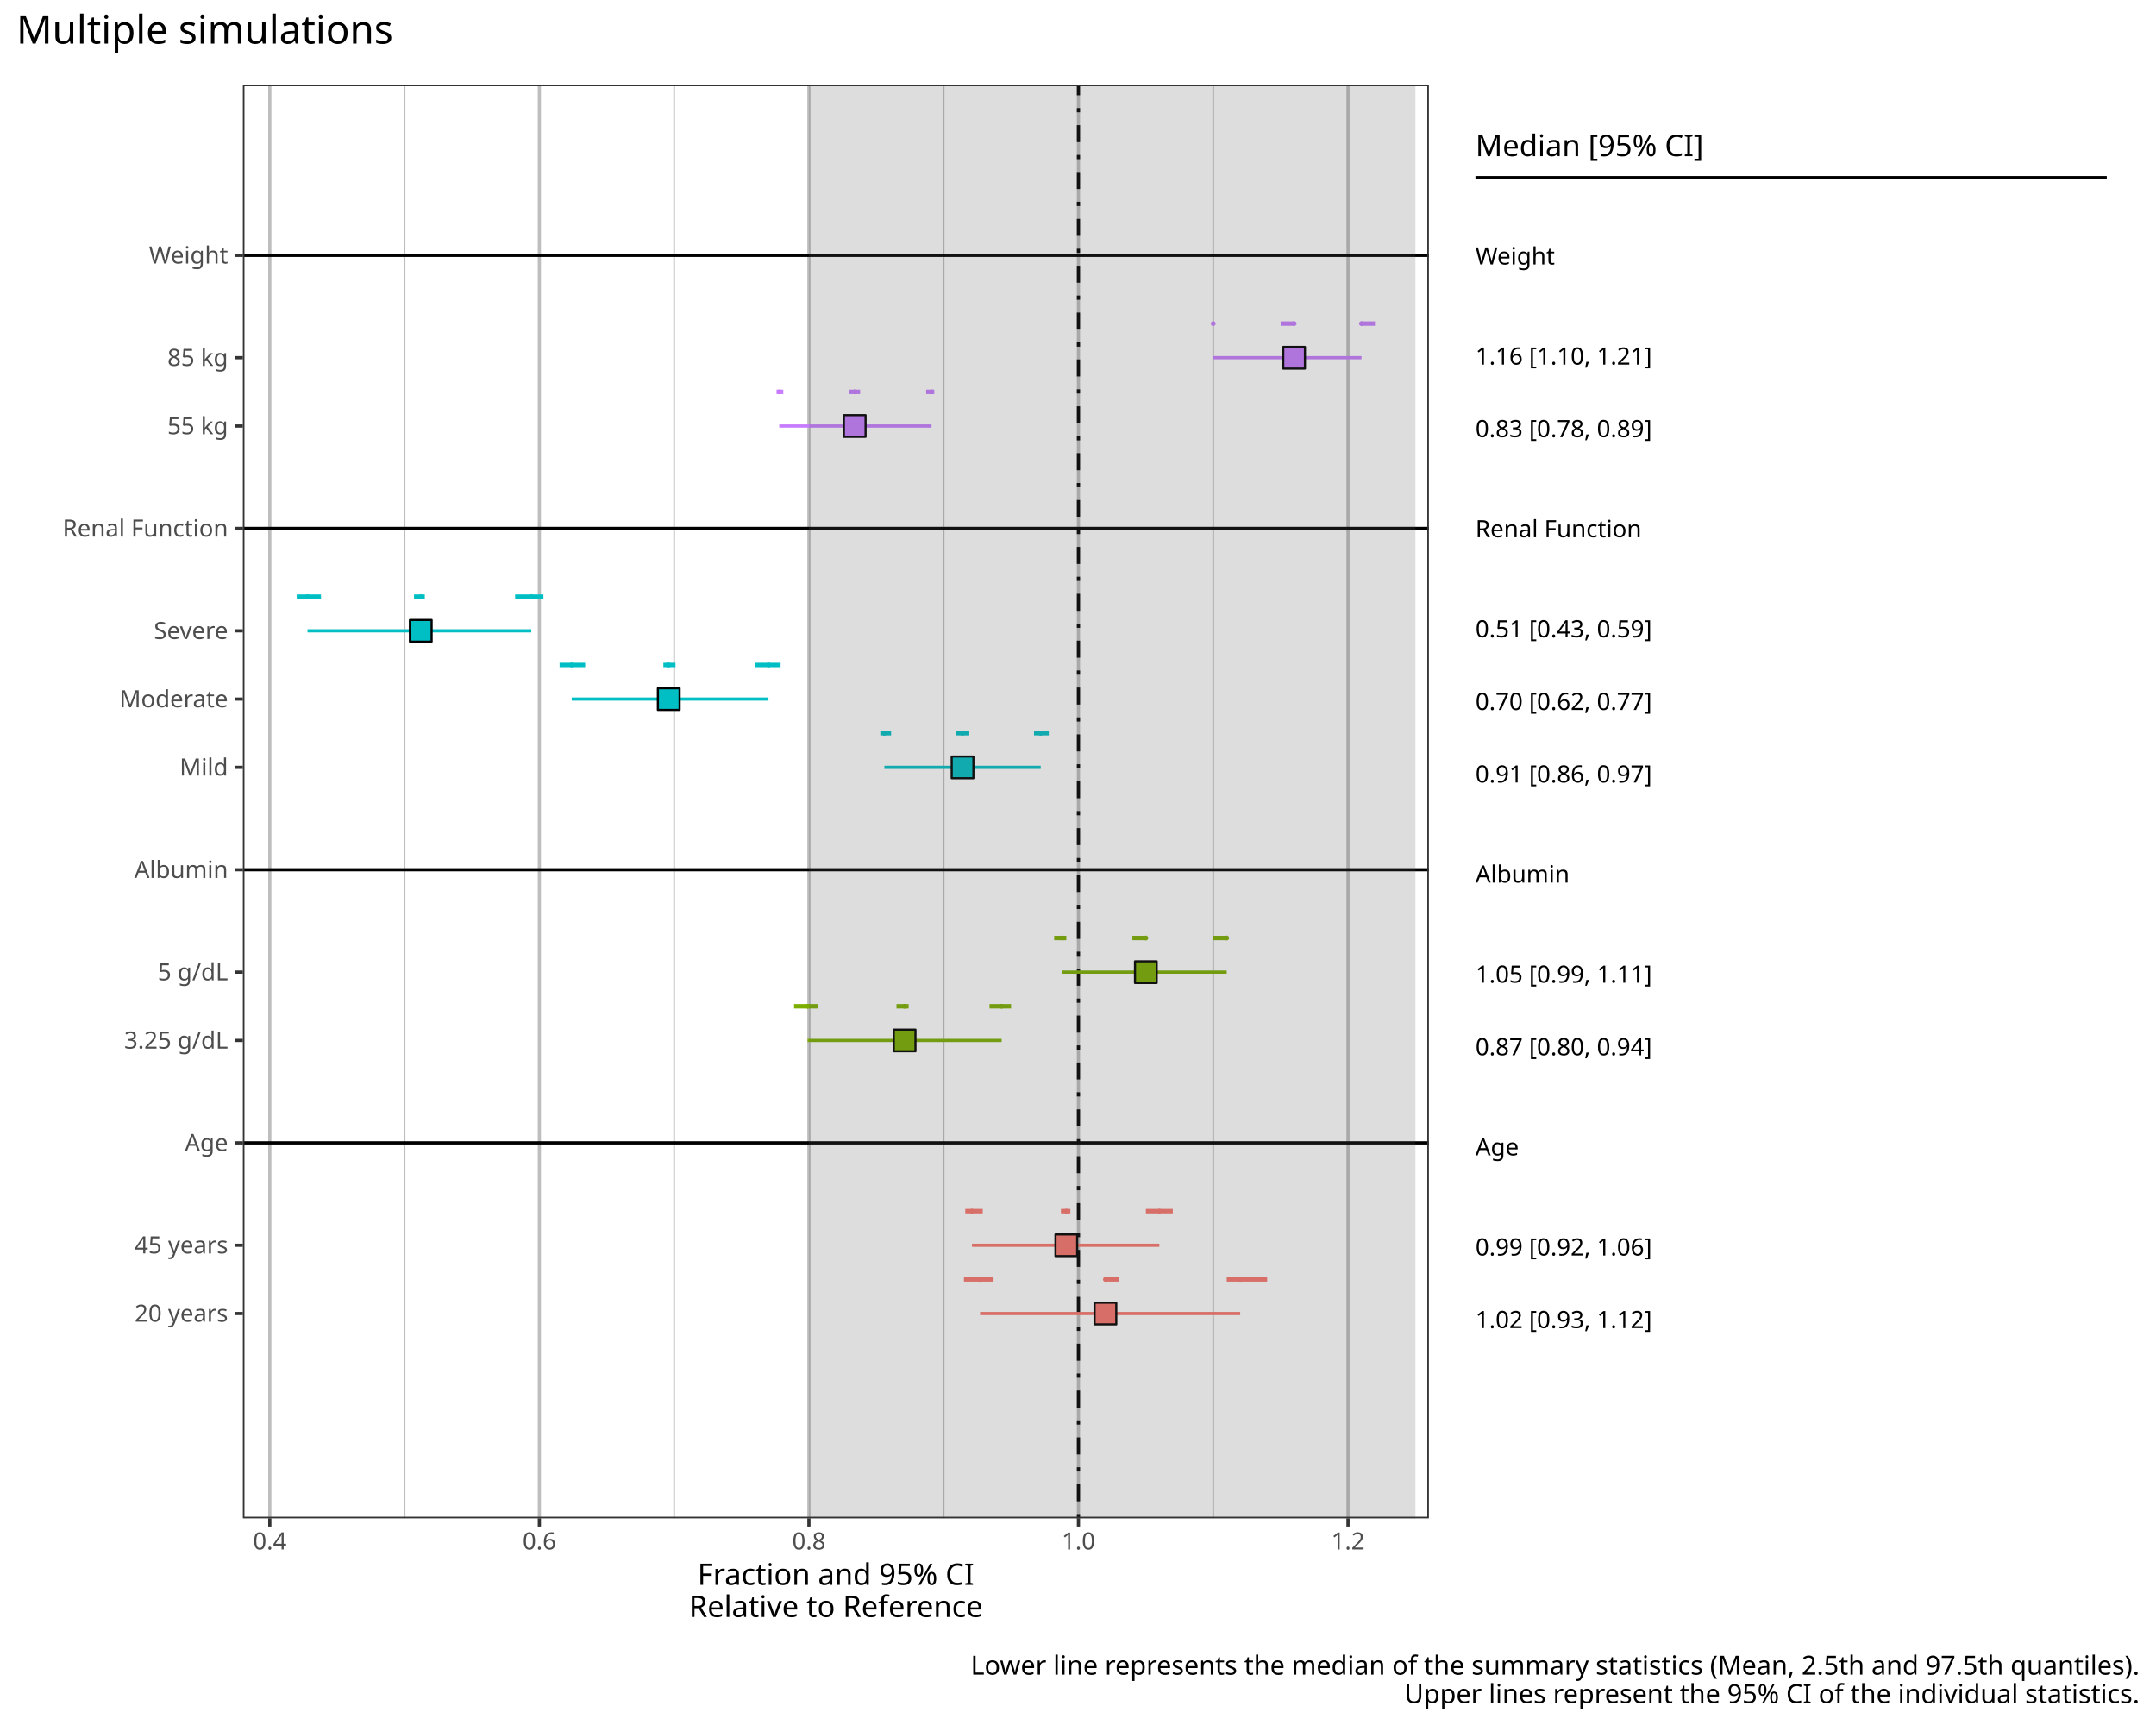
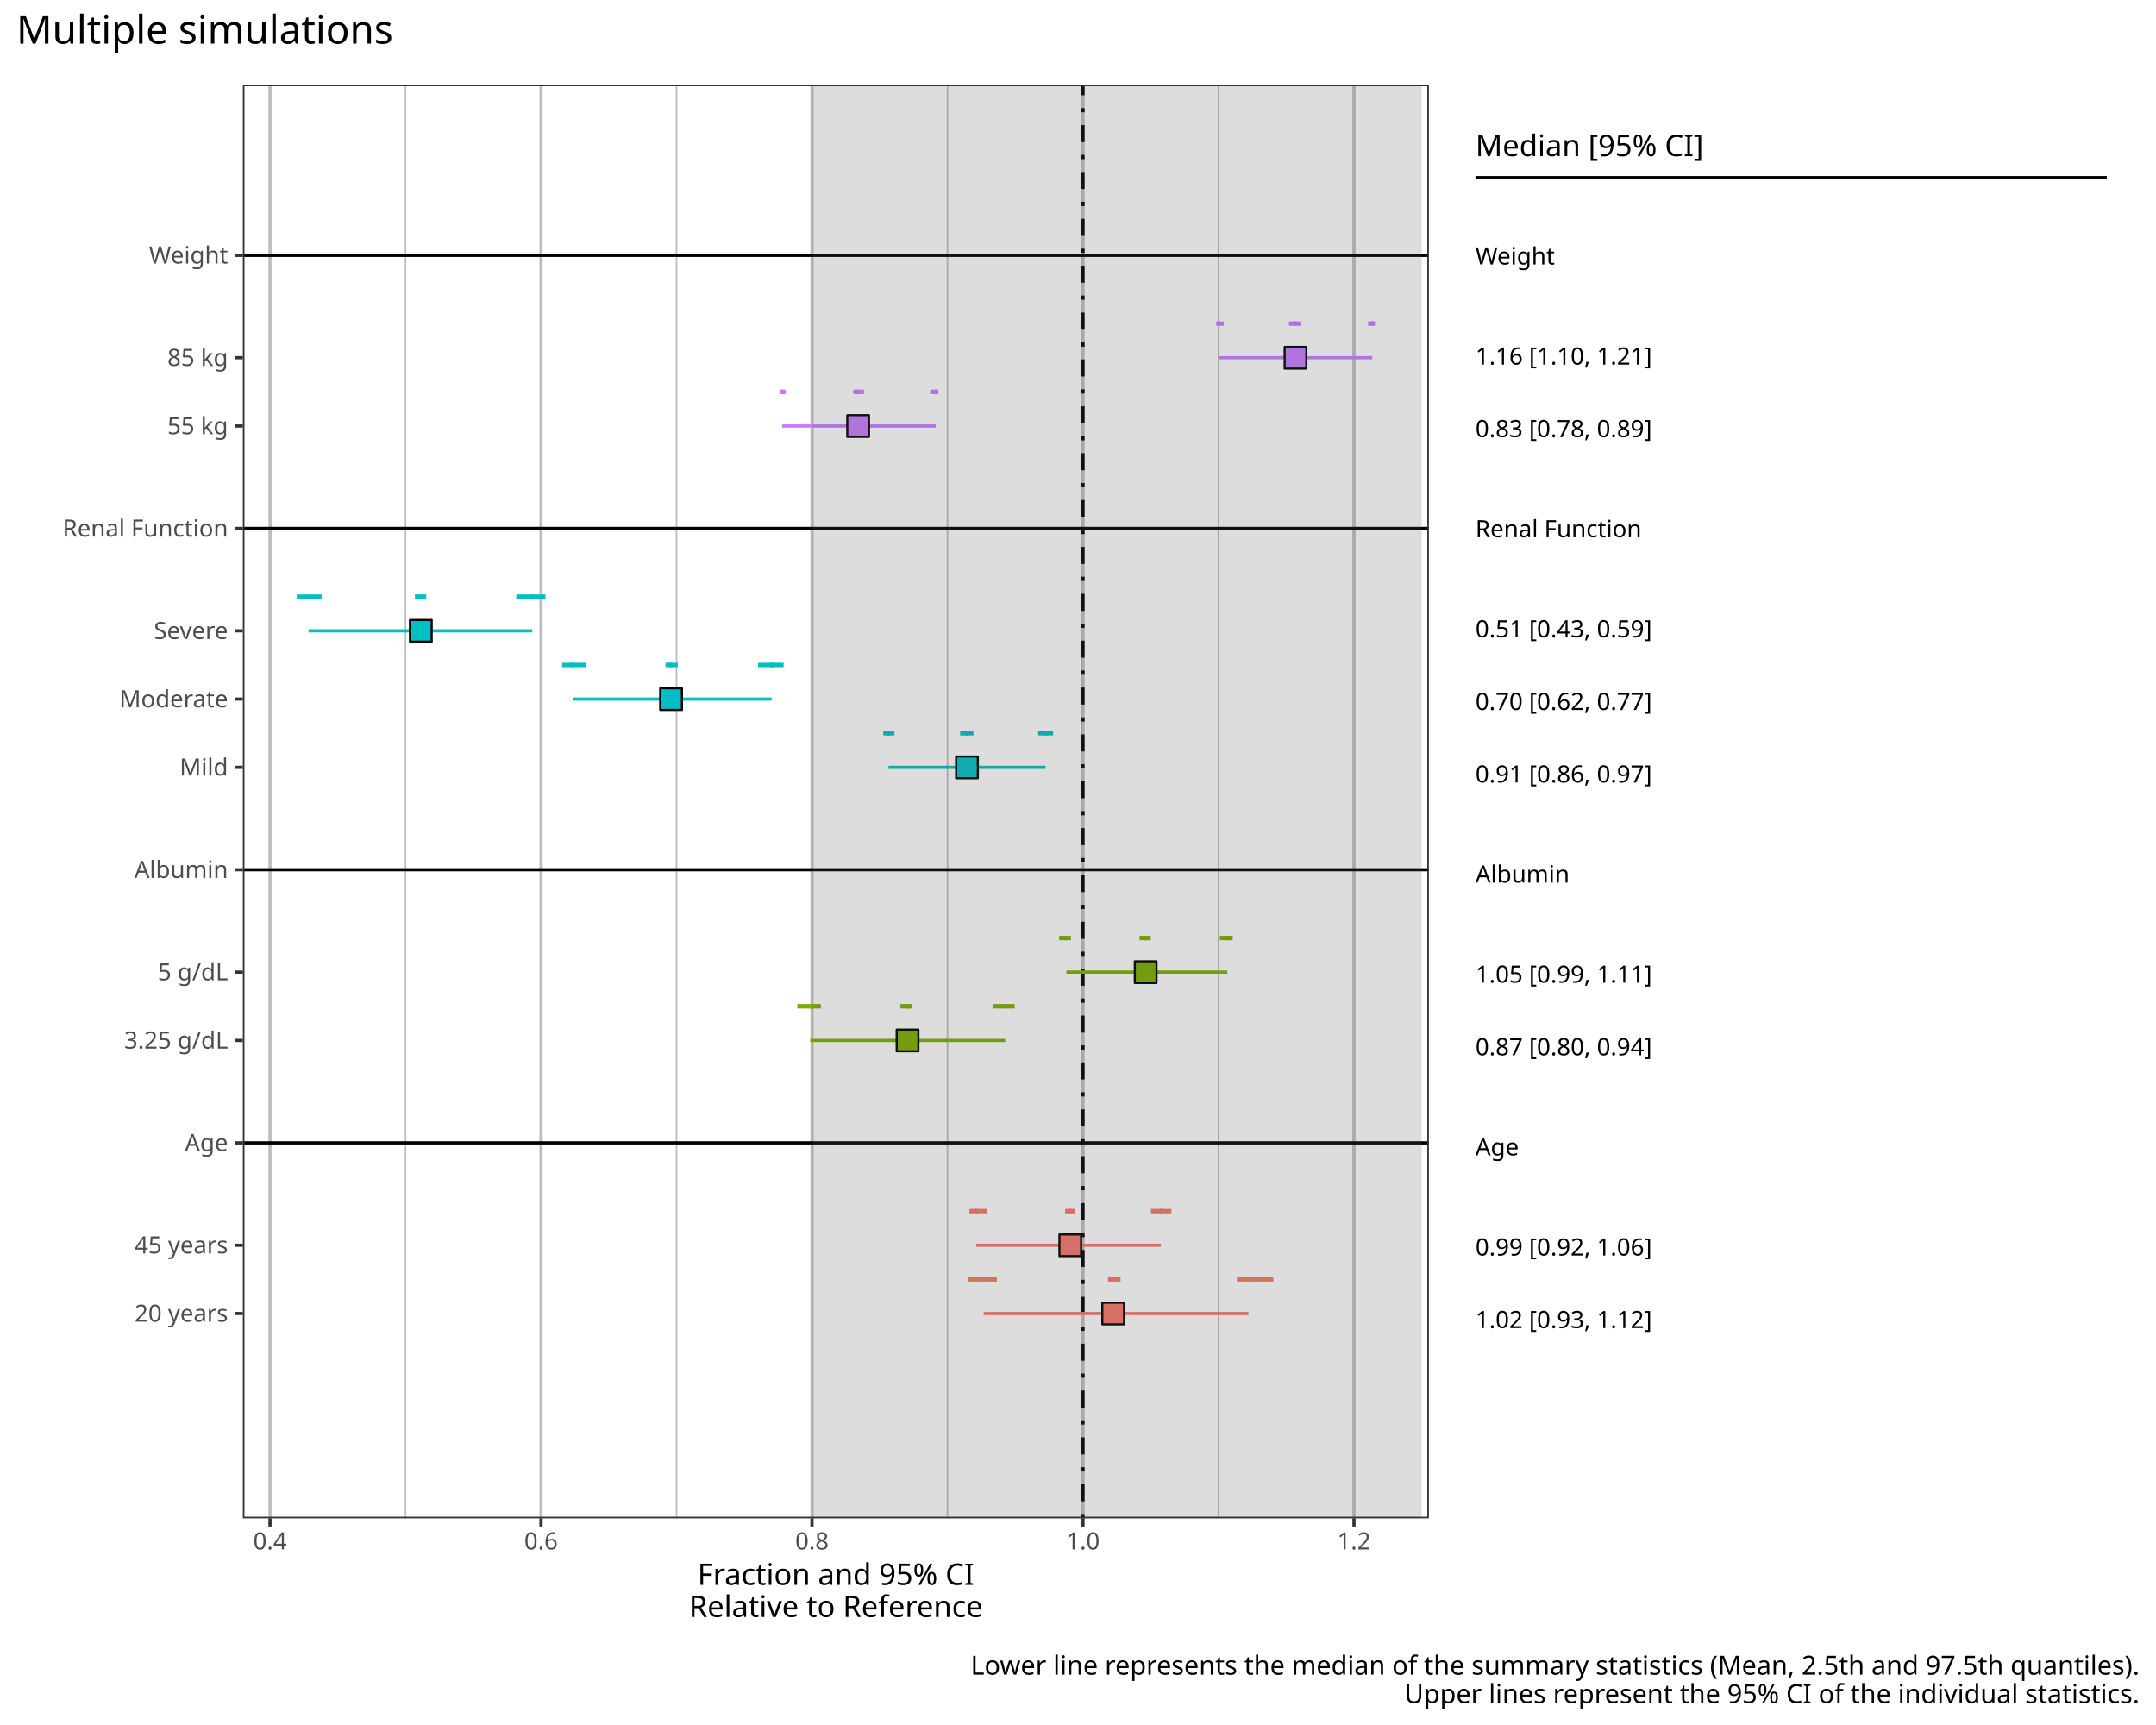
<svg xmlns="http://www.w3.org/2000/svg" class="svglite" data-engine-version="2.0" width="720.00pt" height="576.00pt" viewBox="0 0 720.00 576.00">
  <defs>
    <style type="text/css">
    .svglite line, .svglite polyline, .svglite polygon, .svglite path, .svglite rect, .svglite circle {
      fill: none;
      stroke: #000000;
      stroke-linecap: round;
      stroke-linejoin: round;
      stroke-miterlimit: 10.00;
    }
  </style>
  </defs>
  <rect width="100%" height="100%" style="stroke: none; fill: #FFFFFF;" />
  <defs>
    <clipPath id="cpMC4wMHw3MjAuMDB8MC4wMHw1NzYuMDA=">
      <rect x="0.00" y="0.00" width="720.00" height="576.00" />
    </clipPath>
  </defs>
  <g clip-path="url(#cpMC4wMHw3MjAuMDB8MC4wMHw1NzYuMDA=)">
    <rect x="0.00" y="0.00" width="720.00" height="576.00" style="stroke-width: 1.07; stroke: #FFFFFF; fill: #FFFFFF;" />
  </g>
  <defs>
    <clipPath id="cpNS40OHw3MTQuNTJ8MjIuNzh8NTQ3LjY1">
      <rect x="5.48" y="22.78" width="709.04" height="524.87" />
    </clipPath>
  </defs>
  <g clip-path="url(#cpNS40OHw3MTQuNTJ8MjIuNzh8NTQ3LjY1)">
</g>
  <g clip-path="url(#cpMC4wMHw3MjAuMDB8MC4wMHw1NzYuMDA=)">
</g>
  <defs>
    <clipPath id="cpNS40OHw0NzguMTd8MjIuNzh8NTQ3LjY1">
      <rect x="5.48" y="22.78" width="472.69" height="524.87" />
    </clipPath>
  </defs>
  <g clip-path="url(#cpNS40OHw0NzguMTd8MjIuNzh8NTQ3LjY1)">
    <rect x="5.48" y="22.78" width="472.69" height="524.87" style="stroke-width: 1.07; stroke: #FFFFFF; fill: #FFFFFF;" />
  </g>
  <g clip-path="url(#cpMC4wMHw3MjAuMDB8MC4wMHw1NzYuMDA=)">
</g>
  <defs>
    <clipPath id="cpODEuMTB8NDc3LjE4fDI4LjI2fDUwNy4wMA==">
      <rect x="81.10" y="28.26" width="396.08" height="478.74" />
    </clipPath>
  </defs>
  <g clip-path="url(#cpODEuMTB8NDc3LjE4fDI4LjI2fDUwNy4wMA==)">
    <rect x="81.10" y="28.26" width="396.08" height="478.74" style="stroke-width: 1.07; stroke: none; fill: #FFFFFF;" />
-     <polyline points="135.11,507.00 135.11,28.26 " style="stroke-width: 0.53; stroke: #BEBEBE; stroke-linecap: butt;" />
-     <polyline points="225.13,507.00 225.13,28.26 " style="stroke-width: 0.53; stroke: #BEBEBE; stroke-linecap: butt;" />
-     <polyline points="315.14,507.00 315.14,28.26 " style="stroke-width: 0.53; stroke: #BEBEBE; stroke-linecap: butt;" />
-     <polyline points="405.16,507.00 405.16,28.26 " style="stroke-width: 0.53; stroke: #BEBEBE; stroke-linecap: butt;" />
-     <polyline points="90.10,507.00 90.10,28.26 " style="stroke-width: 1.07; stroke: #BEBEBE; stroke-linecap: butt;" />
-     <polyline points="180.12,507.00 180.12,28.26 " style="stroke-width: 1.07; stroke: #BEBEBE; stroke-linecap: butt;" />
-     <polyline points="270.14,507.00 270.14,28.26 " style="stroke-width: 1.07; stroke: #BEBEBE; stroke-linecap: butt;" />
-     <polyline points="360.15,507.00 360.15,28.26 " style="stroke-width: 1.07; stroke: #BEBEBE; stroke-linecap: butt;" />
-     <polyline points="450.17,507.00 450.17,28.26 " style="stroke-width: 1.07; stroke: #BEBEBE; stroke-linecap: butt;" />
-     <line x1="360.15" y1="507.00" x2="360.15" y2="28.26" style="stroke-width: 1.07; stroke-dasharray: 1.42,4.27,5.69,4.27; stroke-linecap: butt;" />
-     <polyline points="414.16,438.61 414.16,438.61 " style="stroke-width: 1.07; stroke: #F8766D; stroke-linecap: butt;" />
-     <polyline points="414.16,438.61 327.30,438.61 " style="stroke-width: 1.07; stroke: #F8766D; stroke-linecap: butt;" />
-     <polyline points="327.30,438.61 327.30,438.61 " style="stroke-width: 1.07; stroke: #F8766D; stroke-linecap: butt;" />
-     <polyline points="387.16,415.81 387.16,415.81 " style="stroke-width: 1.07; stroke: #F8766D; stroke-linecap: butt;" />
-     <polyline points="387.16,415.81 324.60,415.81 " style="stroke-width: 1.07; stroke: #F8766D; stroke-linecap: butt;" />
-     <polyline points="324.60,415.81 324.60,415.81 " style="stroke-width: 1.07; stroke: #F8766D; stroke-linecap: butt;" />
-     <polyline points="334.50,347.42 334.50,347.42 " style="stroke-width: 1.07; stroke: #7CAE00; stroke-linecap: butt;" />
-     <polyline points="334.50,347.42 269.69,347.42 " style="stroke-width: 1.07; stroke: #7CAE00; stroke-linecap: butt;" />
-     <polyline points="269.69,347.42 269.69,347.42 " style="stroke-width: 1.07; stroke: #7CAE00; stroke-linecap: butt;" />
-     <polyline points="409.66,324.62 409.66,324.62 " style="stroke-width: 1.07; stroke: #7CAE00; stroke-linecap: butt;" />
-     <polyline points="409.66,324.62 354.75,324.62 " style="stroke-width: 1.07; stroke: #7CAE00; stroke-linecap: butt;" />
-     <polyline points="354.75,324.62 354.75,324.62 " style="stroke-width: 1.07; stroke: #7CAE00; stroke-linecap: butt;" />
-     <polyline points="347.55,256.23 347.55,256.23 " style="stroke-width: 1.07; stroke: #00BFC4; stroke-linecap: butt;" />
-     <polyline points="347.55,256.23 295.34,256.23 " style="stroke-width: 1.07; stroke: #00BFC4; stroke-linecap: butt;" />
-     <polyline points="295.34,256.23 295.34,256.23 " style="stroke-width: 1.07; stroke: #00BFC4; stroke-linecap: butt;" />
-     <polyline points="256.63,233.44 256.63,233.44 " style="stroke-width: 1.07; stroke: #00BFC4; stroke-linecap: butt;" />
-     <polyline points="256.63,233.44 190.92,233.44 " style="stroke-width: 1.07; stroke: #00BFC4; stroke-linecap: butt;" />
-     <polyline points="190.92,233.44 190.92,233.44 " style="stroke-width: 1.07; stroke: #00BFC4; stroke-linecap: butt;" />
-     <polyline points="177.42,210.64 177.42,210.64 " style="stroke-width: 1.07; stroke: #00BFC4; stroke-linecap: butt;" />
-     <polyline points="177.42,210.64 102.70,210.64 " style="stroke-width: 1.07; stroke: #00BFC4; stroke-linecap: butt;" />
-     <polyline points="102.70,210.64 102.70,210.64 " style="stroke-width: 1.07; stroke: #00BFC4; stroke-linecap: butt;" />
-     <polyline points="311.09,142.25 311.09,142.25 " style="stroke-width: 1.07; stroke: #C77CFF; stroke-linecap: butt;" />
-     <polyline points="311.09,142.25 260.23,142.25 " style="stroke-width: 1.07; stroke: #C77CFF; stroke-linecap: butt;" />
-     <polyline points="260.23,142.25 260.23,142.25 " style="stroke-width: 1.07; stroke: #C77CFF; stroke-linecap: butt;" />
-     <polyline points="454.67,119.45 454.67,119.45 " style="stroke-width: 1.07; stroke: #C77CFF; stroke-linecap: butt;" />
-     <polyline points="454.67,119.45 405.16,119.45 " style="stroke-width: 1.07; stroke: #C77CFF; stroke-linecap: butt;" />
-     <polyline points="405.16,119.45 405.16,119.45 " style="stroke-width: 1.07; stroke: #C77CFF; stroke-linecap: butt;" />
-     <rect x="365.53" y="434.98" width="7.25" height="7.25" style="stroke-width: 0.71; fill: #F8766D;" />
-     <rect x="352.48" y="412.19" width="7.25" height="7.25" style="stroke-width: 0.71; fill: #F8766D;" />
-     <rect x="298.47" y="343.80" width="7.25" height="7.25" style="stroke-width: 0.71; fill: #7CAE00;" />
-     <rect x="379.03" y="321.00" width="7.25" height="7.25" style="stroke-width: 0.71; fill: #7CAE00;" />
-     <rect x="317.82" y="252.61" width="7.25" height="7.25" style="stroke-width: 0.71; fill: #00BFC4;" />
-     <rect x="219.70" y="229.81" width="7.25" height="7.25" style="stroke-width: 0.71; fill: #00BFC4;" />
-     <rect x="136.89" y="207.01" width="7.25" height="7.25" style="stroke-width: 0.71; fill: #00BFC4;" />
-     <rect x="281.81" y="138.62" width="7.25" height="7.25" style="stroke-width: 0.71; fill: #C77CFF;" />
-     <rect x="428.54" y="115.83" width="7.25" height="7.25" style="stroke-width: 0.71; fill: #C77CFF;" />
-     <polygon points="-89.94,381.62 -89.94,374.78 -89.94,381.62 -89.94,388.45 " style="stroke-width: 0.21; fill: #08306B;" />
-     <polygon points="-89.94,290.43 -89.94,283.59 -89.94,290.43 -89.94,297.27 " style="stroke-width: 0.21; fill: #08306B;" />
-     <polygon points="-89.94,176.44 -89.94,169.60 -89.94,176.44 -89.94,183.28 " style="stroke-width: 0.21; fill: #08306B;" />
-     <polygon points="-89.94,85.26 -89.94,78.42 -89.94,85.26 -89.94,92.09 " style="stroke-width: 0.21; fill: #08306B;" />
+     <polyline points="135.42,507.00 135.42,28.26 " style="stroke-width: 0.53; stroke: #BEBEBE; stroke-linecap: butt;" />
+     <polyline points="225.92,507.00 225.92,28.26 " style="stroke-width: 0.53; stroke: #BEBEBE; stroke-linecap: butt;" />
+     <polyline points="316.42,507.00 316.42,28.26 " style="stroke-width: 0.53; stroke: #BEBEBE; stroke-linecap: butt;" />
+     <polyline points="406.92,507.00 406.92,28.26 " style="stroke-width: 0.53; stroke: #BEBEBE; stroke-linecap: butt;" />
+     <polyline points="90.17,507.00 90.17,28.26 " style="stroke-width: 1.07; stroke: #BEBEBE; stroke-linecap: butt;" />
+     <polyline points="180.67,507.00 180.67,28.26 " style="stroke-width: 1.07; stroke: #BEBEBE; stroke-linecap: butt;" />
+     <polyline points="271.17,507.00 271.17,28.26 " style="stroke-width: 1.07; stroke: #BEBEBE; stroke-linecap: butt;" />
+     <polyline points="361.67,507.00 361.67,28.26 " style="stroke-width: 1.07; stroke: #BEBEBE; stroke-linecap: butt;" />
+     <polyline points="452.16,507.00 452.16,28.26 " style="stroke-width: 1.07; stroke: #BEBEBE; stroke-linecap: butt;" />
+     <line x1="361.67" y1="507.00" x2="361.67" y2="28.26" style="stroke-width: 1.07; stroke-dasharray: 1.42,4.27,5.69,4.27; stroke-linecap: butt;" />
+     <polyline points="416.90,438.61 416.90,438.61 " style="stroke-width: 1.07; stroke: #F8766D; stroke-linecap: butt;" />
+     <polyline points="416.90,438.61 328.50,438.61 " style="stroke-width: 1.07; stroke: #F8766D; stroke-linecap: butt;" />
+     <polyline points="328.50,438.61 328.50,438.61 " style="stroke-width: 1.07; stroke: #F8766D; stroke-linecap: butt;" />
+     <polyline points="387.68,415.81 387.68,415.81 " style="stroke-width: 1.07; stroke: #F8766D; stroke-linecap: butt;" />
+     <polyline points="387.68,415.81 326.02,415.81 " style="stroke-width: 1.07; stroke: #F8766D; stroke-linecap: butt;" />
+     <polyline points="326.02,415.81 326.02,415.81 " style="stroke-width: 1.07; stroke: #F8766D; stroke-linecap: butt;" />
+     <polyline points="335.70,347.42 335.70,347.42 " style="stroke-width: 1.07; stroke: #7CAE00; stroke-linecap: butt;" />
+     <polyline points="335.70,347.42 270.55,347.42 " style="stroke-width: 1.07; stroke: #7CAE00; stroke-linecap: butt;" />
+     <polyline points="270.55,347.42 270.55,347.42 " style="stroke-width: 1.07; stroke: #7CAE00; stroke-linecap: butt;" />
+     <polyline points="409.86,324.62 409.86,324.62 " style="stroke-width: 1.07; stroke: #7CAE00; stroke-linecap: butt;" />
+     <polyline points="409.86,324.62 356.13,324.62 " style="stroke-width: 1.07; stroke: #7CAE00; stroke-linecap: butt;" />
+     <polyline points="356.13,324.62 356.13,324.62 " style="stroke-width: 1.07; stroke: #7CAE00; stroke-linecap: butt;" />
+     <polyline points="349.14,256.23 349.14,256.23 " style="stroke-width: 1.07; stroke: #00BFC4; stroke-linecap: butt;" />
+     <polyline points="349.14,256.23 296.71,256.23 " style="stroke-width: 1.07; stroke: #00BFC4; stroke-linecap: butt;" />
+     <polyline points="296.71,256.23 296.71,256.23 " style="stroke-width: 1.07; stroke: #00BFC4; stroke-linecap: butt;" />
+     <polyline points="257.66,233.44 257.66,233.44 " style="stroke-width: 1.07; stroke: #00BFC4; stroke-linecap: butt;" />
+     <polyline points="257.66,233.44 191.28,233.44 " style="stroke-width: 1.07; stroke: #00BFC4; stroke-linecap: butt;" />
+     <polyline points="191.28,233.44 191.28,233.44 " style="stroke-width: 1.07; stroke: #00BFC4; stroke-linecap: butt;" />
+     <polyline points="177.78,210.64 177.78,210.64 " style="stroke-width: 1.07; stroke: #00BFC4; stroke-linecap: butt;" />
+     <polyline points="177.78,210.64 103.05,210.64 " style="stroke-width: 1.07; stroke: #00BFC4; stroke-linecap: butt;" />
+     <polyline points="103.05,210.64 103.05,210.64 " style="stroke-width: 1.07; stroke: #00BFC4; stroke-linecap: butt;" />
+     <polyline points="312.47,142.25 312.47,142.25 " style="stroke-width: 1.07; stroke: #C77CFF; stroke-linecap: butt;" />
+     <polyline points="312.47,142.25 261.20,142.25 " style="stroke-width: 1.07; stroke: #C77CFF; stroke-linecap: butt;" />
+     <polyline points="261.20,142.25 261.20,142.25 " style="stroke-width: 1.07; stroke: #C77CFF; stroke-linecap: butt;" />
+     <polyline points="458.25,119.45 458.25,119.45 " style="stroke-width: 1.07; stroke: #C77CFF; stroke-linecap: butt;" />
+     <polyline points="458.25,119.45 406.91,119.45 " style="stroke-width: 1.07; stroke: #C77CFF; stroke-linecap: butt;" />
+     <polyline points="406.91,119.45 406.91,119.45 " style="stroke-width: 1.07; stroke: #C77CFF; stroke-linecap: butt;" />
+     <rect x="368.13" y="434.98" width="7.25" height="7.25" style="stroke-width: 0.71; fill: #F8766D;" />
+     <rect x="353.80" y="412.19" width="7.25" height="7.25" style="stroke-width: 0.71; fill: #F8766D;" />
+     <rect x="299.45" y="343.80" width="7.25" height="7.25" style="stroke-width: 0.71; fill: #7CAE00;" />
+     <rect x="378.97" y="321.00" width="7.25" height="7.25" style="stroke-width: 0.71; fill: #7CAE00;" />
+     <rect x="319.30" y="252.61" width="7.25" height="7.25" style="stroke-width: 0.71; fill: #00BFC4;" />
+     <rect x="220.48" y="229.81" width="7.25" height="7.25" style="stroke-width: 0.71; fill: #00BFC4;" />
+     <rect x="136.91" y="207.01" width="7.25" height="7.25" style="stroke-width: 0.71; fill: #00BFC4;" />
+     <rect x="282.95" y="138.62" width="7.25" height="7.25" style="stroke-width: 0.71; fill: #C77CFF;" />
+     <rect x="429.01" y="115.83" width="7.25" height="7.25" style="stroke-width: 0.71; fill: #C77CFF;" />
+     <polygon points="-90.82,381.62 -90.82,374.78 -90.82,381.62 -90.82,388.45 " style="stroke-width: 0.21; fill: #08306B;" />
+     <polygon points="-90.82,290.43 -90.82,283.59 -90.82,290.43 -90.82,297.27 " style="stroke-width: 0.21; fill: #08306B;" />
+     <polygon points="-90.82,176.44 -90.82,169.60 -90.82,176.44 -90.82,183.28 " style="stroke-width: 0.21; fill: #08306B;" />
+     <polygon points="-90.82,85.26 -90.82,78.42 -90.82,85.26 -90.82,92.09 " style="stroke-width: 0.21; fill: #08306B;" />
    <line x1="81.10" y1="85.26" x2="477.18" y2="85.26" style="stroke-width: 1.07; stroke-linecap: butt;" />
    <line x1="81.10" y1="176.44" x2="477.18" y2="176.44" style="stroke-width: 1.07; stroke-linecap: butt;" />
    <line x1="81.10" y1="290.43" x2="477.18" y2="290.43" style="stroke-width: 1.07; stroke-linecap: butt;" />
    <line x1="81.10" y1="381.62" x2="477.18" y2="381.62" style="stroke-width: 1.07; stroke-linecap: butt;" />
-     <circle cx="327.30" cy="427.21" r="0.46" style="stroke-width: 0.71; stroke: #F8766D; fill: #F8766D;" />
-     <circle cx="324.60" cy="404.41" r="0.46" style="stroke-width: 0.71; stroke: #F8766D; fill: #F8766D;" />
-     <circle cx="269.69" cy="336.02" r="0.46" style="stroke-width: 0.71; stroke: #7CAE00; fill: #7CAE00;" />
-     <circle cx="354.75" cy="313.22" r="0.46" style="stroke-width: 0.71; stroke: #7CAE00; fill: #7CAE00;" />
-     <circle cx="295.34" cy="244.83" r="0.46" style="stroke-width: 0.71; stroke: #00BFC4; fill: #00BFC4;" />
-     <circle cx="190.92" cy="222.04" r="0.46" style="stroke-width: 0.71; stroke: #00BFC4; fill: #00BFC4;" />
-     <circle cx="102.70" cy="199.24" r="0.46" style="stroke-width: 0.71; stroke: #00BFC4; fill: #00BFC4;" />
-     <circle cx="260.23" cy="130.85" r="0.46" style="stroke-width: 0.71; stroke: #C77CFF; fill: #C77CFF;" />
-     <circle cx="405.16" cy="108.05" r="0.46" style="stroke-width: 0.71; stroke: #C77CFF; fill: #C77CFF;" />
-     <line x1="321.90" y1="427.21" x2="331.80" y2="427.21" style="stroke-width: 1.49; stroke: #F8766D; stroke-linecap: butt;" />
-     <line x1="322.35" y1="404.41" x2="328.20" y2="404.41" style="stroke-width: 1.49; stroke: #F8766D; stroke-linecap: butt;" />
-     <line x1="265.18" y1="336.02" x2="273.29" y2="336.02" style="stroke-width: 1.49; stroke: #7CAE00; stroke-linecap: butt;" />
-     <line x1="352.05" y1="313.22" x2="356.10" y2="313.22" style="stroke-width: 1.49; stroke: #7CAE00; stroke-linecap: butt;" />
-     <line x1="293.99" y1="244.83" x2="297.59" y2="244.83" style="stroke-width: 1.49; stroke: #00BFC4; stroke-linecap: butt;" />
-     <line x1="186.87" y1="222.04" x2="195.42" y2="222.04" style="stroke-width: 1.49; stroke: #00BFC4; stroke-linecap: butt;" />
-     <line x1="99.10" y1="199.24" x2="107.20" y2="199.24" style="stroke-width: 1.49; stroke: #00BFC4; stroke-linecap: butt;" />
-     <line x1="259.33" y1="130.85" x2="261.58" y2="130.85" style="stroke-width: 1.49; stroke: #C77CFF; stroke-linecap: butt;" />
-     <line x1="405.16" y1="108.05" x2="405.16" y2="108.05" style="stroke-width: 1.49; stroke: #C77CFF; stroke-linecap: butt;" />
-     <circle cx="414.16" cy="427.21" r="0.46" style="stroke-width: 0.71; stroke: #F8766D; fill: #F8766D;" />
-     <circle cx="387.16" cy="404.41" r="0.46" style="stroke-width: 0.71; stroke: #F8766D; fill: #F8766D;" />
-     <circle cx="334.50" cy="336.02" r="0.46" style="stroke-width: 0.71; stroke: #7CAE00; fill: #7CAE00;" />
-     <circle cx="409.66" cy="313.22" r="0.46" style="stroke-width: 0.71; stroke: #7CAE00; fill: #7CAE00;" />
-     <circle cx="347.55" cy="244.83" r="0.46" style="stroke-width: 0.71; stroke: #00BFC4; fill: #00BFC4;" />
-     <circle cx="256.63" cy="222.04" r="0.46" style="stroke-width: 0.71; stroke: #00BFC4; fill: #00BFC4;" />
-     <circle cx="177.42" cy="199.24" r="0.46" style="stroke-width: 0.71; stroke: #00BFC4; fill: #00BFC4;" />
-     <circle cx="311.09" cy="130.85" r="0.46" style="stroke-width: 0.71; stroke: #C77CFF; fill: #C77CFF;" />
-     <circle cx="454.67" cy="108.05" r="0.46" style="stroke-width: 0.71; stroke: #C77CFF; fill: #C77CFF;" />
-     <line x1="409.66" y1="427.21" x2="423.17" y2="427.21" style="stroke-width: 1.49; stroke: #F8766D; stroke-linecap: butt;" />
-     <line x1="382.66" y1="404.41" x2="391.66" y2="404.41" style="stroke-width: 1.49; stroke: #F8766D; stroke-linecap: butt;" />
-     <line x1="330.45" y1="336.02" x2="337.65" y2="336.02" style="stroke-width: 1.49; stroke: #7CAE00; stroke-linecap: butt;" />
-     <line x1="405.16" y1="313.22" x2="409.66" y2="313.22" style="stroke-width: 1.49; stroke: #7CAE00; stroke-linecap: butt;" />
-     <line x1="345.30" y1="244.83" x2="350.25" y2="244.83" style="stroke-width: 1.49; stroke: #00BFC4; stroke-linecap: butt;" />
-     <line x1="252.13" y1="222.04" x2="260.68" y2="222.04" style="stroke-width: 1.49; stroke: #00BFC4; stroke-linecap: butt;" />
-     <line x1="172.02" y1="199.24" x2="181.47" y2="199.24" style="stroke-width: 1.49; stroke: #00BFC4; stroke-linecap: butt;" />
-     <line x1="309.29" y1="130.85" x2="311.99" y2="130.85" style="stroke-width: 1.49; stroke: #C77CFF; stroke-linecap: butt;" />
-     <line x1="454.67" y1="108.05" x2="459.17" y2="108.05" style="stroke-width: 1.49; stroke: #C77CFF; stroke-linecap: butt;" />
-     <circle cx="369.16" cy="427.21" r="0.46" style="stroke-width: 0.71; stroke: #F8766D; fill: #F8766D;" />
-     <circle cx="356.10" cy="404.41" r="0.46" style="stroke-width: 0.71; stroke: #F8766D; fill: #F8766D;" />
-     <circle cx="302.09" cy="336.02" r="0.46" style="stroke-width: 0.71; stroke: #7CAE00; fill: #7CAE00;" />
-     <circle cx="382.66" cy="313.22" r="0.46" style="stroke-width: 0.71; stroke: #7CAE00; fill: #7CAE00;" />
-     <circle cx="321.45" cy="244.83" r="0.46" style="stroke-width: 0.71; stroke: #00BFC4; fill: #00BFC4;" />
-     <circle cx="223.33" cy="222.04" r="0.46" style="stroke-width: 0.71; stroke: #00BFC4; fill: #00BFC4;" />
-     <circle cx="140.51" cy="199.24" r="0.46" style="stroke-width: 0.71; stroke: #00BFC4; fill: #00BFC4;" />
-     <circle cx="285.44" cy="130.85" r="0.46" style="stroke-width: 0.71; stroke: #C77CFF; fill: #C77CFF;" />
-     <circle cx="432.17" cy="108.05" r="0.46" style="stroke-width: 0.71; stroke: #C77CFF; fill: #C77CFF;" />
-     <line x1="369.16" y1="427.21" x2="373.66" y2="427.21" style="stroke-width: 1.49; stroke: #F8766D; stroke-linecap: butt;" />
-     <line x1="354.30" y1="404.41" x2="357.45" y2="404.41" style="stroke-width: 1.49; stroke: #F8766D; stroke-linecap: butt;" />
-     <line x1="299.39" y1="336.02" x2="303.44" y2="336.02" style="stroke-width: 1.49; stroke: #7CAE00; stroke-linecap: butt;" />
-     <line x1="378.16" y1="313.22" x2="382.66" y2="313.22" style="stroke-width: 1.49; stroke: #7CAE00; stroke-linecap: butt;" />
-     <line x1="319.20" y1="244.83" x2="323.70" y2="244.83" style="stroke-width: 1.49; stroke: #00BFC4; stroke-linecap: butt;" />
-     <line x1="221.53" y1="222.04" x2="225.58" y2="222.04" style="stroke-width: 1.49; stroke: #00BFC4; stroke-linecap: butt;" />
-     <line x1="138.26" y1="199.24" x2="141.86" y2="199.24" style="stroke-width: 1.49; stroke: #00BFC4; stroke-linecap: butt;" />
-     <line x1="283.64" y1="130.85" x2="287.24" y2="130.85" style="stroke-width: 1.49; stroke: #C77CFF; stroke-linecap: butt;" />
-     <line x1="427.67" y1="108.05" x2="432.17" y2="108.05" style="stroke-width: 1.49; stroke: #C77CFF; stroke-linecap: butt;" />
-     <rect x="270.14" y="28.26" width="202.54" height="866.28" style="stroke-width: 1.07; stroke: none; stroke-linecap: square; stroke-linejoin: miter; fill: #595959; fill-opacity: 0.20;" />
+     <circle cx="328.50" cy="427.21" r="0.46" style="stroke-width: 0.71; stroke: #F8766D; fill: #F8766D;" />
+     <circle cx="326.02" cy="404.41" r="0.46" style="stroke-width: 0.71; stroke: #F8766D; fill: #F8766D;" />
+     <circle cx="270.55" cy="336.02" r="0.46" style="stroke-width: 0.71; stroke: #7CAE00; fill: #7CAE00;" />
+     <circle cx="356.13" cy="313.22" r="0.46" style="stroke-width: 0.71; stroke: #7CAE00; fill: #7CAE00;" />
+     <circle cx="296.71" cy="244.83" r="0.46" style="stroke-width: 0.71; stroke: #00BFC4; fill: #00BFC4;" />
+     <circle cx="191.28" cy="222.04" r="0.46" style="stroke-width: 0.71; stroke: #00BFC4; fill: #00BFC4;" />
+     <circle cx="103.05" cy="199.24" r="0.46" style="stroke-width: 0.71; stroke: #00BFC4; fill: #00BFC4;" />
+     <circle cx="261.20" cy="130.85" r="0.46" style="stroke-width: 0.71; stroke: #C77CFF; fill: #C77CFF;" />
+     <circle cx="406.91" cy="108.05" r="0.46" style="stroke-width: 0.71; stroke: #C77CFF; fill: #C77CFF;" />
+     <line x1="323.23" y1="427.21" x2="332.90" y2="427.21" style="stroke-width: 1.49; stroke: #F8766D; stroke-linecap: butt;" />
+     <line x1="323.74" y1="404.41" x2="329.49" y2="404.41" style="stroke-width: 1.49; stroke: #F8766D; stroke-linecap: butt;" />
+     <line x1="266.26" y1="336.02" x2="274.15" y2="336.02" style="stroke-width: 1.49; stroke: #7CAE00; stroke-linecap: butt;" />
+     <line x1="353.72" y1="313.22" x2="357.66" y2="313.22" style="stroke-width: 1.49; stroke: #7CAE00; stroke-linecap: butt;" />
+     <line x1="294.96" y1="244.83" x2="298.70" y2="244.83" style="stroke-width: 1.49; stroke: #00BFC4; stroke-linecap: butt;" />
+     <line x1="187.71" y1="222.04" x2="195.82" y2="222.04" style="stroke-width: 1.49; stroke: #00BFC4; stroke-linecap: butt;" />
+     <line x1="99.10" y1="199.24" x2="107.41" y2="199.24" style="stroke-width: 1.49; stroke: #00BFC4; stroke-linecap: butt;" />
+     <line x1="260.30" y1="130.85" x2="262.41" y2="130.85" style="stroke-width: 1.49; stroke: #C77CFF; stroke-linecap: butt;" />
+     <line x1="406.25" y1="108.05" x2="408.66" y2="108.05" style="stroke-width: 1.49; stroke: #C77CFF; stroke-linecap: butt;" />
+     <circle cx="416.90" cy="427.21" r="0.46" style="stroke-width: 0.71; stroke: #F8766D; fill: #F8766D;" />
+     <circle cx="387.68" cy="404.41" r="0.46" style="stroke-width: 0.71; stroke: #F8766D; fill: #F8766D;" />
+     <circle cx="335.70" cy="336.02" r="0.46" style="stroke-width: 0.71; stroke: #7CAE00; fill: #7CAE00;" />
+     <circle cx="409.86" cy="313.22" r="0.46" style="stroke-width: 0.71; stroke: #7CAE00; fill: #7CAE00;" />
+     <circle cx="349.14" cy="244.83" r="0.46" style="stroke-width: 0.71; stroke: #00BFC4; fill: #00BFC4;" />
+     <circle cx="257.66" cy="222.04" r="0.46" style="stroke-width: 0.71; stroke: #00BFC4; fill: #00BFC4;" />
+     <circle cx="177.78" cy="199.24" r="0.46" style="stroke-width: 0.71; stroke: #00BFC4; fill: #00BFC4;" />
+     <circle cx="312.47" cy="130.85" r="0.46" style="stroke-width: 0.71; stroke: #C77CFF; fill: #C77CFF;" />
+     <circle cx="458.25" cy="108.05" r="0.46" style="stroke-width: 0.71; stroke: #C77CFF; fill: #C77CFF;" />
+     <line x1="413.05" y1="427.21" x2="425.24" y2="427.21" style="stroke-width: 1.49; stroke: #F8766D; stroke-linecap: butt;" />
+     <line x1="384.35" y1="404.41" x2="391.20" y2="404.41" style="stroke-width: 1.49; stroke: #F8766D; stroke-linecap: butt;" />
+     <line x1="331.71" y1="336.02" x2="338.85" y2="336.02" style="stroke-width: 1.49; stroke: #7CAE00; stroke-linecap: butt;" />
+     <line x1="407.37" y1="313.22" x2="411.67" y2="313.22" style="stroke-width: 1.49; stroke: #7CAE00; stroke-linecap: butt;" />
+     <line x1="346.69" y1="244.83" x2="351.68" y2="244.83" style="stroke-width: 1.49; stroke: #00BFC4; stroke-linecap: butt;" />
+     <line x1="253.16" y1="222.04" x2="261.70" y2="222.04" style="stroke-width: 1.49; stroke: #00BFC4; stroke-linecap: butt;" />
+     <line x1="172.41" y1="199.24" x2="182.17" y2="199.24" style="stroke-width: 1.49; stroke: #00BFC4; stroke-linecap: butt;" />
+     <line x1="310.64" y1="130.85" x2="313.41" y2="130.85" style="stroke-width: 1.49; stroke: #C77CFF; stroke-linecap: butt;" />
+     <line x1="456.86" y1="108.05" x2="459.17" y2="108.05" style="stroke-width: 1.49; stroke: #C77CFF; stroke-linecap: butt;" />
+     <circle cx="371.75" cy="427.21" r="0.46" style="stroke-width: 0.71; stroke: #F8766D; fill: #F8766D;" />
+     <circle cx="357.43" cy="404.41" r="0.46" style="stroke-width: 0.71; stroke: #F8766D; fill: #F8766D;" />
+     <circle cx="303.08" cy="336.02" r="0.46" style="stroke-width: 0.71; stroke: #7CAE00; fill: #7CAE00;" />
+     <circle cx="382.59" cy="313.22" r="0.46" style="stroke-width: 0.71; stroke: #7CAE00; fill: #7CAE00;" />
+     <circle cx="322.92" cy="244.83" r="0.46" style="stroke-width: 0.71; stroke: #00BFC4; fill: #00BFC4;" />
+     <circle cx="224.10" cy="222.04" r="0.46" style="stroke-width: 0.71; stroke: #00BFC4; fill: #00BFC4;" />
+     <circle cx="140.53" cy="199.24" r="0.46" style="stroke-width: 0.71; stroke: #00BFC4; fill: #00BFC4;" />
+     <circle cx="286.57" cy="130.85" r="0.46" style="stroke-width: 0.71; stroke: #C77CFF; fill: #C77CFF;" />
+     <circle cx="432.63" cy="108.05" r="0.46" style="stroke-width: 0.71; stroke: #C77CFF; fill: #C77CFF;" />
+     <line x1="370.00" y1="427.21" x2="374.23" y2="427.21" style="stroke-width: 1.49; stroke: #F8766D; stroke-linecap: butt;" />
+     <line x1="355.68" y1="404.41" x2="359.13" y2="404.41" style="stroke-width: 1.49; stroke: #F8766D; stroke-linecap: butt;" />
+     <line x1="300.66" y1="336.02" x2="304.42" y2="336.02" style="stroke-width: 1.49; stroke: #7CAE00; stroke-linecap: butt;" />
+     <line x1="380.55" y1="313.22" x2="384.30" y2="313.22" style="stroke-width: 1.49; stroke: #7CAE00; stroke-linecap: butt;" />
+     <line x1="320.64" y1="244.83" x2="325.08" y2="244.83" style="stroke-width: 1.49; stroke: #00BFC4; stroke-linecap: butt;" />
+     <line x1="222.24" y1="222.04" x2="226.35" y2="222.04" style="stroke-width: 1.49; stroke: #00BFC4; stroke-linecap: butt;" />
+     <line x1="138.56" y1="199.24" x2="142.35" y2="199.24" style="stroke-width: 1.49; stroke: #00BFC4; stroke-linecap: butt;" />
+     <line x1="284.94" y1="130.85" x2="288.52" y2="130.85" style="stroke-width: 1.49; stroke: #C77CFF; stroke-linecap: butt;" />
+     <line x1="430.44" y1="108.05" x2="434.58" y2="108.05" style="stroke-width: 1.49; stroke: #C77CFF; stroke-linecap: butt;" />
+     <rect x="271.17" y="28.26" width="203.62" height="866.28" style="stroke-width: 1.07; stroke: none; stroke-linecap: square; stroke-linejoin: miter; fill: #595959; fill-opacity: 0.20;" />
    <rect x="81.10" y="28.26" width="396.08" height="478.74" style="stroke-width: 1.07; stroke: #333333;" />
  </g>
  <g clip-path="url(#cpMC4wMHw3MjAuMDB8MC4wMHw1NzYuMDA=)">
    <text x="76.17" y="87.99" text-anchor="end" style="font-size: 7.94px; fill: #4D4D4D; font-family: sans;" textLength="24.70px" lengthAdjust="spacingAndGlyphs">Weight</text>
    <text x="76.17" y="122.18" text-anchor="end" style="font-size: 7.94px; fill: #4D4D4D; font-family: sans;" textLength="19.42px" lengthAdjust="spacingAndGlyphs">85 kg</text>
    <text x="76.17" y="144.98" text-anchor="end" style="font-size: 7.94px; fill: #4D4D4D; font-family: sans;" textLength="19.42px" lengthAdjust="spacingAndGlyphs">55 kg</text>
    <text x="76.17" y="179.17" text-anchor="end" style="font-size: 7.94px; fill: #4D4D4D; font-family: sans;" textLength="53.39px" lengthAdjust="spacingAndGlyphs">Renal Function</text>
    <text x="76.17" y="213.37" text-anchor="end" style="font-size: 7.94px; fill: #4D4D4D; font-family: sans;" textLength="25.15px" lengthAdjust="spacingAndGlyphs">Severe</text>
    <text x="76.17" y="236.17" text-anchor="end" style="font-size: 7.94px; fill: #4D4D4D; font-family: sans;" textLength="33.54px" lengthAdjust="spacingAndGlyphs">Moderate</text>
    <text x="76.17" y="258.96" text-anchor="end" style="font-size: 7.94px; fill: #4D4D4D; font-family: sans;" textLength="14.55px" lengthAdjust="spacingAndGlyphs">Mild</text>
    <text x="76.17" y="293.16" text-anchor="end" style="font-size: 7.94px; fill: #4D4D4D; font-family: sans;" textLength="28.68px" lengthAdjust="spacingAndGlyphs">Albumin</text>
    <text x="76.17" y="327.35" text-anchor="end" style="font-size: 7.94px; fill: #4D4D4D; font-family: sans;" textLength="22.07px" lengthAdjust="spacingAndGlyphs">5 g/dL</text>
    <text x="76.17" y="350.15" text-anchor="end" style="font-size: 7.94px; fill: #4D4D4D; font-family: sans;" textLength="33.10px" lengthAdjust="spacingAndGlyphs">3.25 g/dL</text>
    <text x="76.17" y="384.35" text-anchor="end" style="font-size: 7.94px; fill: #4D4D4D; font-family: sans;" textLength="14.12px" lengthAdjust="spacingAndGlyphs">Age</text>
    <text x="76.17" y="418.54" text-anchor="end" style="font-size: 7.94px; fill: #4D4D4D; font-family: sans;" textLength="30.45px" lengthAdjust="spacingAndGlyphs">45 years</text>
    <text x="76.17" y="441.34" text-anchor="end" style="font-size: 7.94px; fill: #4D4D4D; font-family: sans;" textLength="30.45px" lengthAdjust="spacingAndGlyphs">20 years</text>
    <polyline points="78.36,85.26 81.10,85.26 " style="stroke-width: 1.07; stroke: #333333; stroke-linecap: butt;" />
    <polyline points="78.36,119.45 81.10,119.45 " style="stroke-width: 1.07; stroke: #333333; stroke-linecap: butt;" />
    <polyline points="78.36,142.25 81.10,142.25 " style="stroke-width: 1.07; stroke: #333333; stroke-linecap: butt;" />
    <polyline points="78.36,176.44 81.10,176.44 " style="stroke-width: 1.07; stroke: #333333; stroke-linecap: butt;" />
    <polyline points="78.36,210.64 81.10,210.64 " style="stroke-width: 1.07; stroke: #333333; stroke-linecap: butt;" />
    <polyline points="78.36,233.44 81.10,233.44 " style="stroke-width: 1.07; stroke: #333333; stroke-linecap: butt;" />
    <polyline points="78.36,256.23 81.10,256.23 " style="stroke-width: 1.07; stroke: #333333; stroke-linecap: butt;" />
    <polyline points="78.36,290.43 81.10,290.43 " style="stroke-width: 1.07; stroke: #333333; stroke-linecap: butt;" />
    <polyline points="78.36,324.62 81.10,324.62 " style="stroke-width: 1.07; stroke: #333333; stroke-linecap: butt;" />
    <polyline points="78.36,347.42 81.10,347.42 " style="stroke-width: 1.07; stroke: #333333; stroke-linecap: butt;" />
    <polyline points="78.36,381.62 81.10,381.62 " style="stroke-width: 1.07; stroke: #333333; stroke-linecap: butt;" />
    <polyline points="78.36,415.81 81.10,415.81 " style="stroke-width: 1.07; stroke: #333333; stroke-linecap: butt;" />
    <polyline points="78.36,438.61 81.10,438.61 " style="stroke-width: 1.07; stroke: #333333; stroke-linecap: butt;" />
-     <polyline points="90.10,509.74 90.10,507.00 " style="stroke-width: 1.07; stroke: #333333; stroke-linecap: butt;" />
-     <polyline points="180.12,509.74 180.12,507.00 " style="stroke-width: 1.07; stroke: #333333; stroke-linecap: butt;" />
-     <polyline points="270.14,509.74 270.14,507.00 " style="stroke-width: 1.07; stroke: #333333; stroke-linecap: butt;" />
-     <polyline points="360.15,509.74 360.15,507.00 " style="stroke-width: 1.07; stroke: #333333; stroke-linecap: butt;" />
-     <polyline points="450.17,509.74 450.17,507.00 " style="stroke-width: 1.07; stroke: #333333; stroke-linecap: butt;" />
-     <text x="90.10" y="517.39" text-anchor="middle" style="font-size: 7.94px; fill: #4D4D4D; font-family: sans;" textLength="11.03px" lengthAdjust="spacingAndGlyphs">0.4</text>
-     <text x="180.12" y="517.39" text-anchor="middle" style="font-size: 7.94px; fill: #4D4D4D; font-family: sans;" textLength="11.03px" lengthAdjust="spacingAndGlyphs">0.6</text>
-     <text x="270.14" y="517.39" text-anchor="middle" style="font-size: 7.94px; fill: #4D4D4D; font-family: sans;" textLength="11.03px" lengthAdjust="spacingAndGlyphs">0.8</text>
-     <text x="360.15" y="517.39" text-anchor="middle" style="font-size: 7.94px; fill: #4D4D4D; font-family: sans;" textLength="11.03px" lengthAdjust="spacingAndGlyphs">1.0</text>
-     <text x="450.17" y="517.39" text-anchor="middle" style="font-size: 7.94px; fill: #4D4D4D; font-family: sans;" textLength="11.03px" lengthAdjust="spacingAndGlyphs">1.2</text>
+     <polyline points="90.17,509.74 90.17,507.00 " style="stroke-width: 1.07; stroke: #333333; stroke-linecap: butt;" />
+     <polyline points="180.67,509.74 180.67,507.00 " style="stroke-width: 1.07; stroke: #333333; stroke-linecap: butt;" />
+     <polyline points="271.17,509.74 271.17,507.00 " style="stroke-width: 1.07; stroke: #333333; stroke-linecap: butt;" />
+     <polyline points="361.67,509.74 361.67,507.00 " style="stroke-width: 1.07; stroke: #333333; stroke-linecap: butt;" />
+     <polyline points="452.16,509.74 452.16,507.00 " style="stroke-width: 1.07; stroke: #333333; stroke-linecap: butt;" />
+     <text x="90.17" y="517.39" text-anchor="middle" style="font-size: 7.94px; fill: #4D4D4D; font-family: sans;" textLength="11.03px" lengthAdjust="spacingAndGlyphs">0.4</text>
+     <text x="180.67" y="517.39" text-anchor="middle" style="font-size: 7.94px; fill: #4D4D4D; font-family: sans;" textLength="11.03px" lengthAdjust="spacingAndGlyphs">0.6</text>
+     <text x="271.17" y="517.39" text-anchor="middle" style="font-size: 7.94px; fill: #4D4D4D; font-family: sans;" textLength="11.03px" lengthAdjust="spacingAndGlyphs">0.8</text>
+     <text x="361.67" y="517.39" text-anchor="middle" style="font-size: 7.94px; fill: #4D4D4D; font-family: sans;" textLength="11.03px" lengthAdjust="spacingAndGlyphs">1.0</text>
+     <text x="452.16" y="517.39" text-anchor="middle" style="font-size: 7.94px; fill: #4D4D4D; font-family: sans;" textLength="11.03px" lengthAdjust="spacingAndGlyphs">1.2</text>
    <text x="279.14" y="529.21" text-anchor="middle" style="font-size: 9.92px; font-family: sans;" textLength="93.20px" lengthAdjust="spacingAndGlyphs">Fraction and 95% CI </text>
    <text x="279.14" y="539.92" text-anchor="middle" style="font-size: 9.92px; font-family: sans;" textLength="95.42px" lengthAdjust="spacingAndGlyphs">Relative to Reference</text>
  </g>
  <defs>
    <clipPath id="cpNDc4LjE3fDcxNC41MnwyMi43OHw1NDcuNjU=">
      <rect x="478.17" y="22.78" width="236.35" height="524.87" />
    </clipPath>
  </defs>
  <g clip-path="url(#cpNDc4LjE3fDcxNC41MnwyMi43OHw1NDcuNjU=)">
    <rect x="478.17" y="22.78" width="236.35" height="524.87" style="stroke-width: 1.07; stroke: #FFFFFF; fill: #FFFFFF;" />
  </g>
  <g clip-path="url(#cpMC4wMHw3MjAuMDB8MC4wMHw1NzYuMDA=)">
</g>
  <defs>
    <clipPath id="cpNDkyLjczfDcwMy41NnwyOC4yNnw1MTcuNzE=">
      <rect x="492.73" y="28.26" width="210.83" height="489.45" />
    </clipPath>
  </defs>
  <g clip-path="url(#cpNDkyLjczfDcwMy41NnwyOC4yNnw1MTcuNzE=)">
    <rect x="492.73" y="28.26" width="210.83" height="489.45" style="stroke-width: 1.07; stroke: none; fill: #FFFFFF;" />
    <text x="492.73" y="88.31" style="font-size: 7.97px; font-family: sans;" textLength="24.79px" lengthAdjust="spacingAndGlyphs">Weight</text>
    <text x="492.73" y="121.74" style="font-size: 7.97px; font-family: sans;" textLength="57.59px" lengthAdjust="spacingAndGlyphs">1.16 [1.10, 1.21]</text>
    <text x="492.73" y="145.97" style="font-size: 7.97px; font-family: sans;" textLength="57.59px" lengthAdjust="spacingAndGlyphs">0.83 [0.78, 0.89]</text>
    <text x="492.73" y="179.40" style="font-size: 7.97px; font-family: sans;" textLength="53.59px" lengthAdjust="spacingAndGlyphs">Renal Function</text>
    <text x="492.73" y="212.82" style="font-size: 7.97px; font-family: sans;" textLength="57.59px" lengthAdjust="spacingAndGlyphs">0.51 [0.43, 0.59]</text>
    <text x="492.73" y="237.06" style="font-size: 7.97px; font-family: sans;" textLength="57.59px" lengthAdjust="spacingAndGlyphs">0.70 [0.62, 0.77]</text>
    <text x="492.73" y="261.29" style="font-size: 7.97px; font-family: sans;" textLength="57.59px" lengthAdjust="spacingAndGlyphs">0.91 [0.86, 0.97]</text>
    <text x="492.73" y="294.71" style="font-size: 7.97px; font-family: sans;" textLength="28.79px" lengthAdjust="spacingAndGlyphs">Albumin</text>
    <text x="492.73" y="328.14" style="font-size: 7.97px; font-family: sans;" textLength="57.59px" lengthAdjust="spacingAndGlyphs">1.05 [0.99, 1.11]</text>
    <text x="492.73" y="352.37" style="font-size: 7.97px; font-family: sans;" textLength="57.59px" lengthAdjust="spacingAndGlyphs">0.87 [0.80, 0.94]</text>
    <text x="492.73" y="385.80" style="font-size: 7.97px; font-family: sans;" textLength="14.18px" lengthAdjust="spacingAndGlyphs">Age</text>
    <text x="492.73" y="419.23" style="font-size: 7.97px; font-family: sans;" textLength="57.59px" lengthAdjust="spacingAndGlyphs">0.99 [0.92, 1.06]</text>
    <text x="492.73" y="443.46" style="font-size: 7.97px; font-family: sans;" textLength="57.59px" lengthAdjust="spacingAndGlyphs">1.02 [0.93, 1.12]</text>
    <text x="492.73" y="52.14" style="font-size: 9.96px; font-family: sans;" textLength="73.62px" lengthAdjust="spacingAndGlyphs">Median [95% CI]</text>
    <line x1="492.73" y1="59.30" x2="703.56" y2="59.30" style="stroke-width: 1.07; stroke-linecap: butt;" />
  </g>
  <g clip-path="url(#cpMC4wMHw3MjAuMDB8MC4wMHw1NzYuMDA=)">
    <polyline points="492.73,517.71 703.56,517.71 " style="stroke-width: 1.07; stroke: #FFFFFF; stroke-linecap: butt;" />
    <polyline points="492.73,520.45 492.73,517.71 " style="stroke-width: 1.07; stroke: #FFFFFF; stroke-linecap: butt;" />
    <polyline points="542.34,520.45 542.34,517.71 " style="stroke-width: 1.07; stroke: #FFFFFF; stroke-linecap: butt;" />
    <polyline points="591.95,520.45 591.95,517.71 " style="stroke-width: 1.07; stroke: #FFFFFF; stroke-linecap: butt;" />
    <polyline points="641.55,520.45 641.55,517.71 " style="stroke-width: 1.07; stroke: #FFFFFF; stroke-linecap: butt;" />
    <polyline points="691.16,520.45 691.16,517.71 " style="stroke-width: 1.07; stroke: #FFFFFF; stroke-linecap: butt;" />
    <text x="492.73" y="528.11" text-anchor="middle" style="font-size: 7.94px; fill: #FFFFFF; font-family: sans;" textLength="15.45px" lengthAdjust="spacingAndGlyphs">1.00</text>
    <text x="542.34" y="528.11" text-anchor="middle" style="font-size: 7.94px; fill: #FFFFFF; font-family: sans;" textLength="15.45px" lengthAdjust="spacingAndGlyphs">1.04</text>
    <text x="591.95" y="528.11" text-anchor="middle" style="font-size: 7.94px; fill: #FFFFFF; font-family: sans;" textLength="15.45px" lengthAdjust="spacingAndGlyphs">1.08</text>
    <text x="641.55" y="528.11" text-anchor="middle" style="font-size: 7.94px; fill: #FFFFFF; font-family: sans;" textLength="15.45px" lengthAdjust="spacingAndGlyphs">1.12</text>
    <text x="691.16" y="528.11" text-anchor="middle" style="font-size: 7.94px; fill: #FFFFFF; font-family: sans;" textLength="15.45px" lengthAdjust="spacingAndGlyphs">1.16</text>
    <text x="714.52" y="559.19" text-anchor="end" style="font-size: 8.80px; font-family: sans;" textLength="368.37px" lengthAdjust="spacingAndGlyphs">Lower line represents the median of the summary statistics (Mean, 2.5th and 97.5th quantiles).</text>
    <text x="714.52" y="568.69" text-anchor="end" style="font-size: 8.80px; font-family: sans;" textLength="232.36px" lengthAdjust="spacingAndGlyphs">Upper lines represent the 95% CI of the individual statistics.</text>
    <text x="5.48" y="14.56" style="font-size: 13.20px; font-family: sans;" textLength="115.19px" lengthAdjust="spacingAndGlyphs">Multiple simulations</text>
  </g>
</svg>
